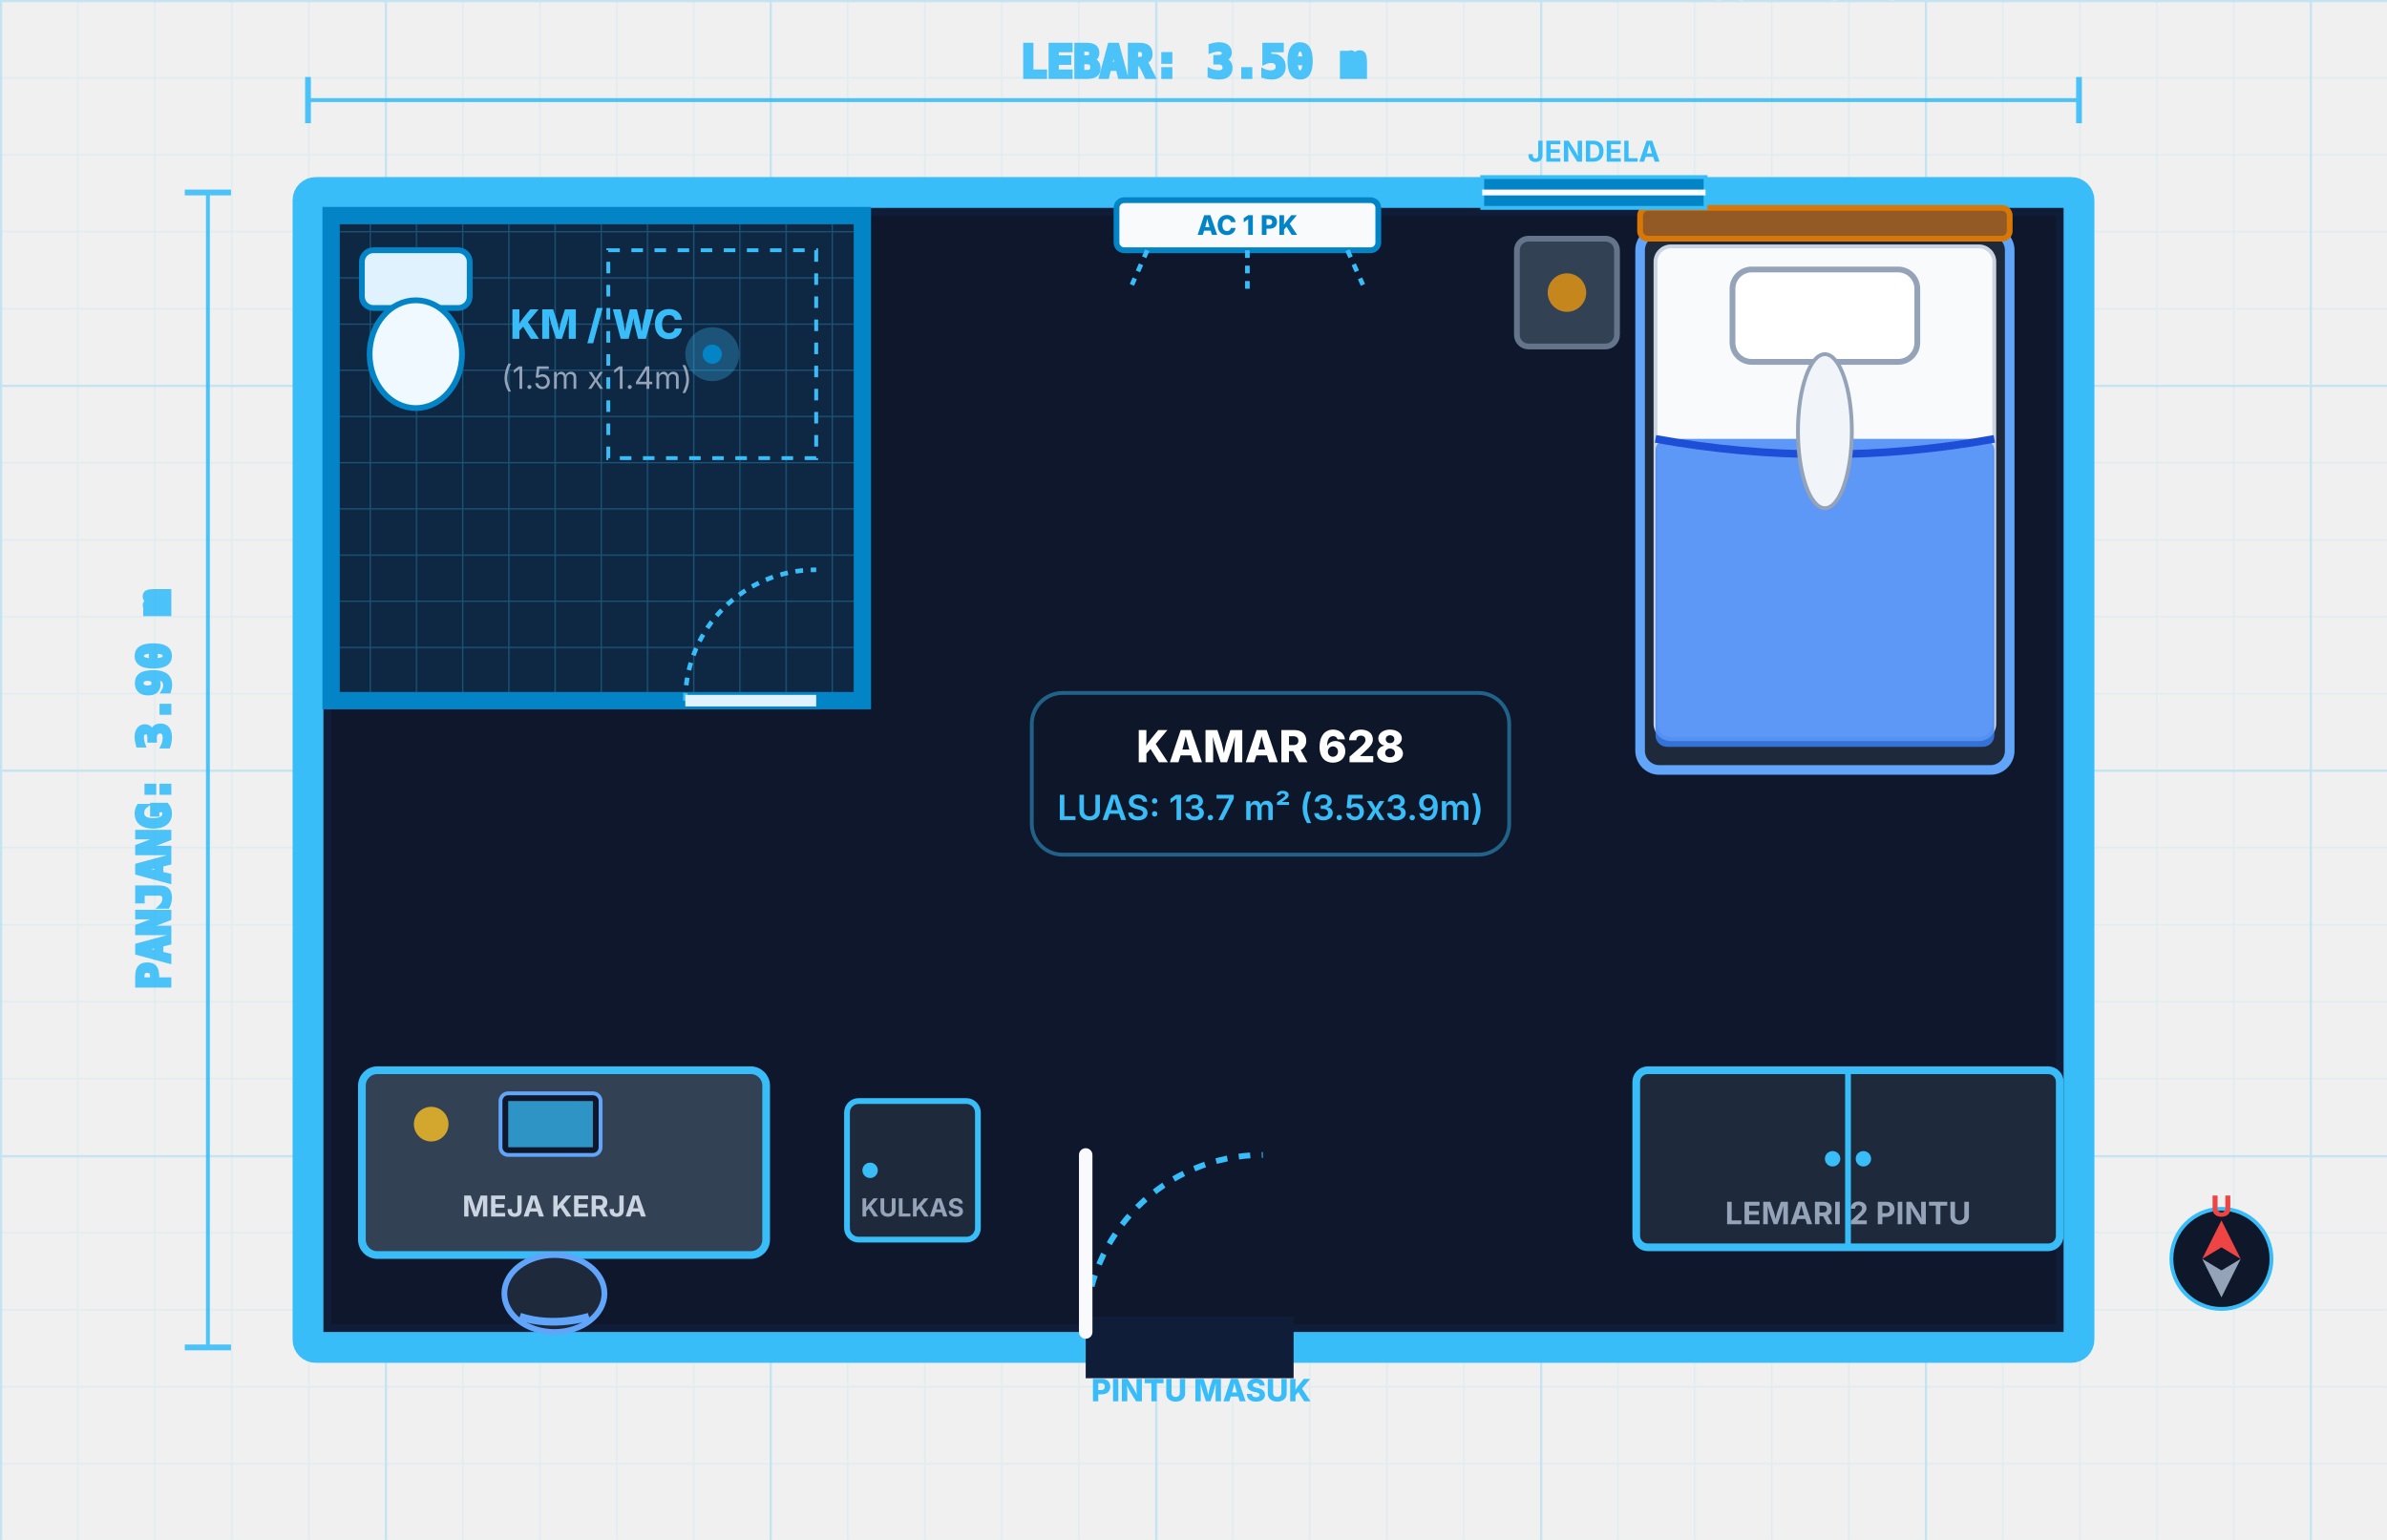
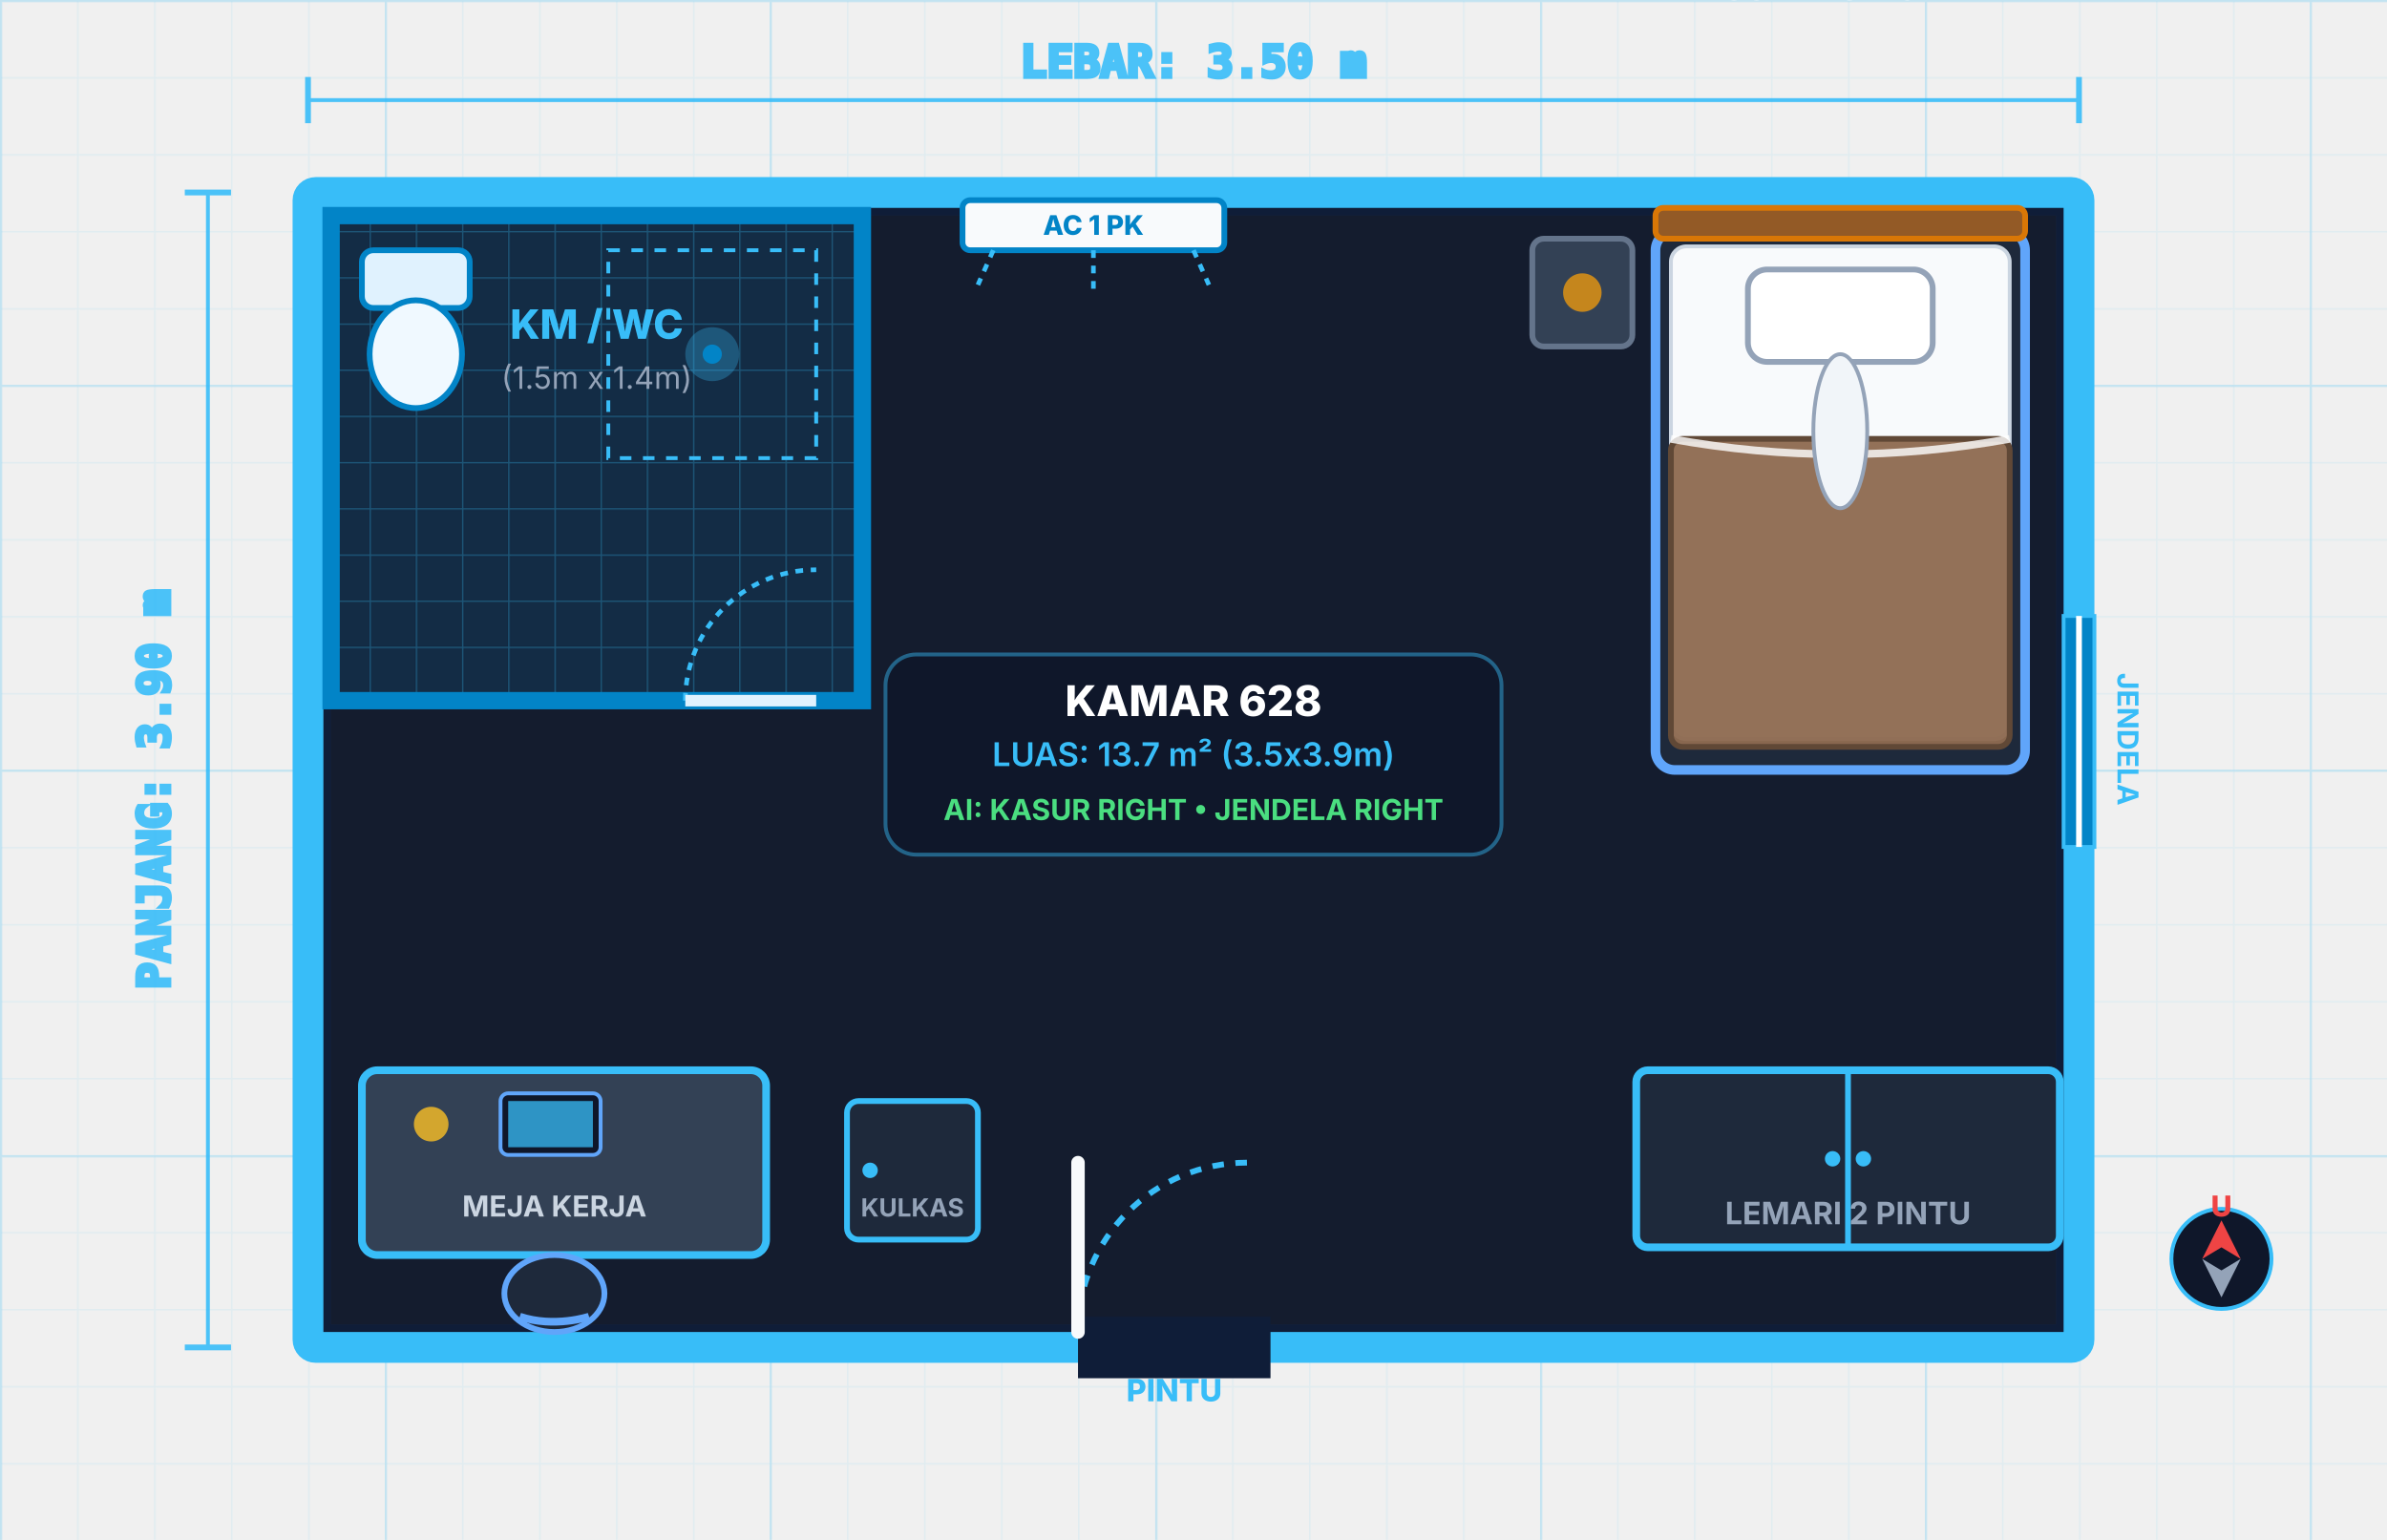
<svg xmlns="http://www.w3.org/2000/svg" viewBox="0 0 620 400" width="100%" height="100%" style="background:#0b1329; border-radius:12px; font-family:'Inter',system-ui,sans-serif;">
  <defs>
    <pattern id="grid_s_278" width="20" height="20" patternUnits="userSpaceOnUse">
      <path d="M 20 0 L 0 0 0 20" fill="none" stroke="rgba(56, 189, 248, 0.08)" stroke-width="0.8" />
    </pattern>
    <pattern id="grid_m_278" width="100" height="100" patternUnits="userSpaceOnUse">
      <path d="M 100 0 L 0 0 0 100" fill="none" stroke="rgba(56, 189, 248, 0.18)" stroke-width="1.2" />
    </pattern>
    <pattern id="tile_278" width="12" height="12" patternUnits="userSpaceOnUse">
      <rect width="12" height="12" fill="rgba(14, 165, 233, 0.12)" />
      <path d="M 12 0 L 0 0 0 12" fill="none" stroke="rgba(56, 189, 248, 0.28)" stroke-width="0.7" />
    </pattern>
  </defs>
  <rect width="620" height="400" fill="url(#grid_s_278)" />
  <rect width="620" height="400" fill="url(#grid_m_278)" />
  <g stroke="#38bdf8" stroke-width="1" opacity="0.9">
    <line x1="80" y1="26" x2="540" y2="26" />
    <line x1="80" y1="20" x2="80" y2="32" stroke-width="1.5" />
    <line x1="540" y1="20" x2="540" y2="32" stroke-width="1.5" />
    <text x="310" y="20" fill="#38bdf8" font-size="11.5" font-weight="700" text-anchor="middle" font-family="monospace">
      LEBAR: 3.50 m
    </text>
  </g>
  <g stroke="#38bdf8" stroke-width="1" opacity="0.9">
    <line x1="54" y1="50" x2="54" y2="350" />
    <line x1="48" y1="50" x2="60" y2="50" stroke-width="1.5" />
    <line x1="48" y1="350" x2="60" y2="350" stroke-width="1.5" />
    <text x="44" y="205" fill="#38bdf8" font-size="11.5" font-weight="700" text-anchor="middle" font-family="monospace" transform="rotate(-90 44 205)">
      PANJANG: 3.90 m
    </text>
  </g>
  <rect x="80" y="50" width="460" height="300" fill="#0f1d38" stroke="#38bdf8" stroke-width="8" rx="2" />
-   <rect x="86" y="56" width="448" height="288" fill="rgba(15, 23, 42, 0.88)" />
+   <rect x="86" y="56" width="448" height="288" fill="#6d5949" opacity="0.22" />
+   <rect x="86" y="56" width="448" height="288" fill="rgba(15, 23, 42, 0.75)" />
  <g>
    <rect x="86" y="56" width="138" height="126" fill="url(#tile_278)" stroke="#0284c7" stroke-width="4.5" />
    <text x="155" y="88" fill="#38bdf8" font-size="10.5" font-weight="800" text-anchor="middle">KM / WC</text>
    <text x="155" y="101" fill="#94a3b8" font-size="8" text-anchor="middle">(1.5m x 1.4m)</text>
    <rect x="94" y="65" width="28" height="15" rx="3" fill="#e0f2fe" stroke="#0284c7" stroke-width="1.5" />
    <ellipse cx="108" cy="92" rx="12" ry="14" fill="#f0f9ff" stroke="#0284c7" stroke-width="1.5" />
    <rect x="158" y="65" width="54" height="54" fill="none" stroke="#38bdf8" stroke-width="1" stroke-dasharray="3 3" />
    <circle cx="185" cy="92" r="7" fill="#38bdf8" opacity="0.3" />
    <circle cx="185" cy="92" r="2.5" fill="#0284c7" />
    <path d="M 178 182 A 34 34 0 0 1 212 148" fill="none" stroke="#38bdf8" stroke-width="1.2" stroke-dasharray="2 2" />
    <line x1="178" y1="182" x2="212" y2="182" stroke="#e0f2fe" stroke-width="3" />
  </g>
  <g>
-     <rect x="426" y="60" width="96" height="140" rx="5" fill="#1e293b" stroke="#60a5fa" stroke-width="2.5" />
-     <rect x="426" y="54" width="96" height="8" rx="2" fill="#935a26" stroke="#d97706" stroke-width="1.5" />
-     <rect x="430" y="64" width="88" height="128" rx="4" fill="#f8fafc" stroke="#cbd5e1" stroke-width="1" />
-     <rect x="430" y="114" width="88" height="80" rx="3" fill="#3b82f6" opacity="0.82" />
-     <path d="M 430 114 Q 474.0 122 518 114" fill="none" stroke="#1d4ed8" stroke-width="2" />
-     <rect x="450.0" y="70" width="48" height="24" rx="5" fill="#ffffff" stroke="#94a3b8" stroke-width="1.5" />
-     <ellipse cx="474.0" cy="112" rx="7" ry="20" fill="#f1f5f9" stroke="#94a3b8" stroke-width="1" />
-     <text x="474.0" cy="160" fill="#ffffff" font-size="8.5" font-weight="800" text-anchor="middle">SUPER SINGLE</text>
+     <rect x="430" y="60" width="96" height="140" rx="5" fill="#1e293b" stroke="#60a5fa" stroke-width="2.5" />
+     <rect x="430" y="54" width="96" height="8" rx="2" fill="#935a26" stroke="#d97706" stroke-width="1.5" />
+     <rect x="434" y="64" width="88" height="128" rx="4" fill="#f8fafc" stroke="#cbd5e1" stroke-width="1" />
+     <rect x="434" y="114" width="88" height="80" rx="3" fill="#8e6a50" stroke="#604836" stroke-width="1.5" fill-opacity="0.95" />
+     <path d="M 434 114 Q 478.0 122 522 114" fill="none" stroke="#ffffff" stroke-width="2" opacity="0.8" />
+     <rect x="454.0" y="70" width="48" height="24" rx="5" fill="#ffffff" stroke="#94a3b8" stroke-width="1.5" />
+     <ellipse cx="478.0" cy="112" rx="7" ry="20" fill="#f1f5f9" stroke="#94a3b8" stroke-width="1" />
+     <text x="478.0" cy="160" fill="#ffffff" font-size="8.5" font-weight="800" text-anchor="middle">SUPER SINGLE</text>
  </g>
-   <rect x="394" y="62" width="26" height="28" rx="3" fill="#334155" stroke="#64748b" stroke-width="1.5" />
-   <circle cx="407" cy="76" r="5" fill="#f59e0b" opacity="0.75" />
+   <rect x="398" y="62" width="26" height="28" rx="3" fill="#334155" stroke="#64748b" stroke-width="1.5" />
+   <circle cx="411" cy="76" r="5" fill="#f59e0b" opacity="0.75" />
  <g>
    <rect x="425" y="278" width="110" height="46" rx="3" fill="#1e293b" stroke="#38bdf8" stroke-width="2" />
    <line x1="480" y1="278" x2="480" y2="324" stroke="#38bdf8" stroke-width="1.5" />
    <circle cx="476" cy="301" r="2" fill="#38bdf8" />
    <circle cx="484" cy="301" r="2" fill="#38bdf8" />
    <text x="480" y="318" fill="#94a3b8" font-size="8" font-weight="700" text-anchor="middle">LEMARI 2 PINTU</text>
  </g>
  <g>
    <rect x="94" y="278" width="105" height="48" rx="4" fill="#334155" stroke="#38bdf8" stroke-width="2" />
    <rect x="130" y="284" width="26" height="16" rx="2" fill="#0f172a" stroke="#60a5fa" stroke-width="1" />
    <rect x="132" y="286" width="22" height="12" fill="#38bdf8" opacity="0.75" />
    <circle cx="112" cy="292" r="4.5" fill="#fbbf24" opacity="0.8" />
    <ellipse cx="144" cy="336" rx="13" ry="10" fill="#1e293b" stroke="#60a5fa" stroke-width="1.5" />
    <path d="M 135 342 C 144 345 153 342 153 342" stroke="#60a5fa" stroke-width="2" fill="none" />
    <text x="144" y="316" fill="#cbd5e1" font-size="7.5" font-weight="700" text-anchor="middle">MEJA KERJA</text>
  </g>
  <g>
-     <rect x="290" y="52" width="68" height="13" rx="2" fill="#f8fafc" stroke="#0284c7" stroke-width="1.5" />
-     <path d="M 298 65 L 294 74" stroke="#38bdf8" stroke-width="1.2" stroke-dasharray="2 2" />
-     <path d="M 324 65 L 324 76" stroke="#38bdf8" stroke-width="1.2" stroke-dasharray="2 2" />
-     <path d="M 350 65 L 354 74" stroke="#38bdf8" stroke-width="1.2" stroke-dasharray="2 2" />
-     <text x="324" y="61" fill="#0284c7" font-size="7" font-weight="800" text-anchor="middle">AC 1 PK</text>
+     <rect x="250" y="52" width="68" height="13" rx="2" fill="#f8fafc" stroke="#0284c7" stroke-width="1.5" />
+     <path d="M 258 65 L 254 74" stroke="#38bdf8" stroke-width="1.2" stroke-dasharray="2 2" />
+     <path d="M 284 65 L 284 76" stroke="#38bdf8" stroke-width="1.2" stroke-dasharray="2 2" />
+     <path d="M 310 65 L 314 74" stroke="#38bdf8" stroke-width="1.2" stroke-dasharray="2 2" />
+     <text x="284" y="61" fill="#0284c7" font-size="7" font-weight="800" text-anchor="middle">AC 1 PK</text>
  </g>
  <g>
    <rect x="220" y="286" width="34" height="36" rx="3" fill="#1e293b" stroke="#38bdf8" stroke-width="1.5" />
    <circle cx="226" cy="304" r="2" fill="#38bdf8" />
    <text x="237" y="316" fill="#94a3b8" font-size="6.5" font-weight="700" text-anchor="middle">KULKAS</text>
  </g>
  <g>
-     <rect x="385" y="46" width="58" height="8" fill="#0284c7" stroke="#38bdf8" stroke-width="1" />
-     <line x1="385" y1="50" x2="443" y2="50" stroke="#ffffff" stroke-width="1.5" />
-     <text x="414" y="42" fill="#38bdf8" font-size="7.5" font-weight="700" text-anchor="middle">JENDELA</text>
+     <rect x="536" y="160" width="8" height="60" fill="#0284c7" stroke="#38bdf8" stroke-width="1" />
+     <line x1="540" y1="160" x2="540" y2="220" stroke="#ffffff" stroke-width="1.5" />
+     <text x="550" y="192" fill="#38bdf8" font-size="7.5" font-weight="700" text-anchor="middle" transform="rotate(90 550 192)">JENDELA</text>
  </g>
  <g>
-     <rect x="282" y="342" width="54" height="16" fill="#0f1d38" />
-     <path d="M 282 346 A 46 46 0 0 1 328 300" fill="none" stroke="#38bdf8" stroke-width="1.5" stroke-dasharray="3 3" />
-     <line x1="282" y1="346" x2="282" y2="300" stroke="#f8fafc" stroke-width="3.5" stroke-linecap="round" />
-     <text x="312" y="364" fill="#38bdf8" font-size="8" font-weight="800" text-anchor="middle">PINTU MASUK</text>
+     <rect x="280" y="342" width="50" height="16" fill="#0f1d38" />
+     <path d="M 280 346 A 44 44 0 0 1 324 302" fill="none" stroke="#38bdf8" stroke-width="1.5" stroke-dasharray="3 3" />
+     <line x1="280" y1="346" x2="280" y2="302" stroke="#f8fafc" stroke-width="3.5" stroke-linecap="round" />
+     <text x="305" y="364" fill="#38bdf8" font-size="8" font-weight="800" text-anchor="middle">PINTU</text>
  </g>
  <g>
-     <rect x="268" y="180" width="124" height="42" rx="8" fill="rgba(15, 23, 42, 0.9)" stroke="rgba(56, 189, 248, 0.45)" stroke-width="1" />
-     <text x="330" y="198" fill="#ffffff" font-size="11.5" font-weight="800" text-anchor="middle">KAMAR 628</text>
-     <text x="330" y="213" fill="#38bdf8" font-size="9" font-weight="600" text-anchor="middle">LUAS: 13.7 m² (3.5x3.9m)</text>
+     <rect x="230" y="170" width="160" height="52" rx="8" fill="rgba(15, 23, 42, 0.92)" stroke="rgba(56, 189, 248, 0.45)" stroke-width="1" />
+     <text x="310" y="186" fill="#ffffff" font-size="11" font-weight="800" text-anchor="middle">KAMAR 628</text>
+     <text x="310" y="199" fill="#38bdf8" font-size="8.5" font-weight="600" text-anchor="middle">LUAS: 13.7 m² (3.5x3.9m)</text>
+     <text x="310" y="213" fill="#4ade80" font-size="7.5" font-weight="700" text-anchor="middle">AI: KASUR RIGHT • JENDELA RIGHT</text>
  </g>
  <g transform="translate(562, 312)">
    <circle cx="15" cy="15" r="13" fill="#0f172a" stroke="#38bdf8" stroke-width="1" />
    <path d="M 15 5 L 20 15 L 15 12 L 10 15 Z" fill="#ef4444" />
    <path d="M 15 25 L 20 15 L 15 18 L 10 15 Z" fill="#94a3b8" />
    <text x="15" y="4" fill="#ef4444" font-size="7.5" font-weight="800" text-anchor="middle">U</text>
  </g>
</svg>
